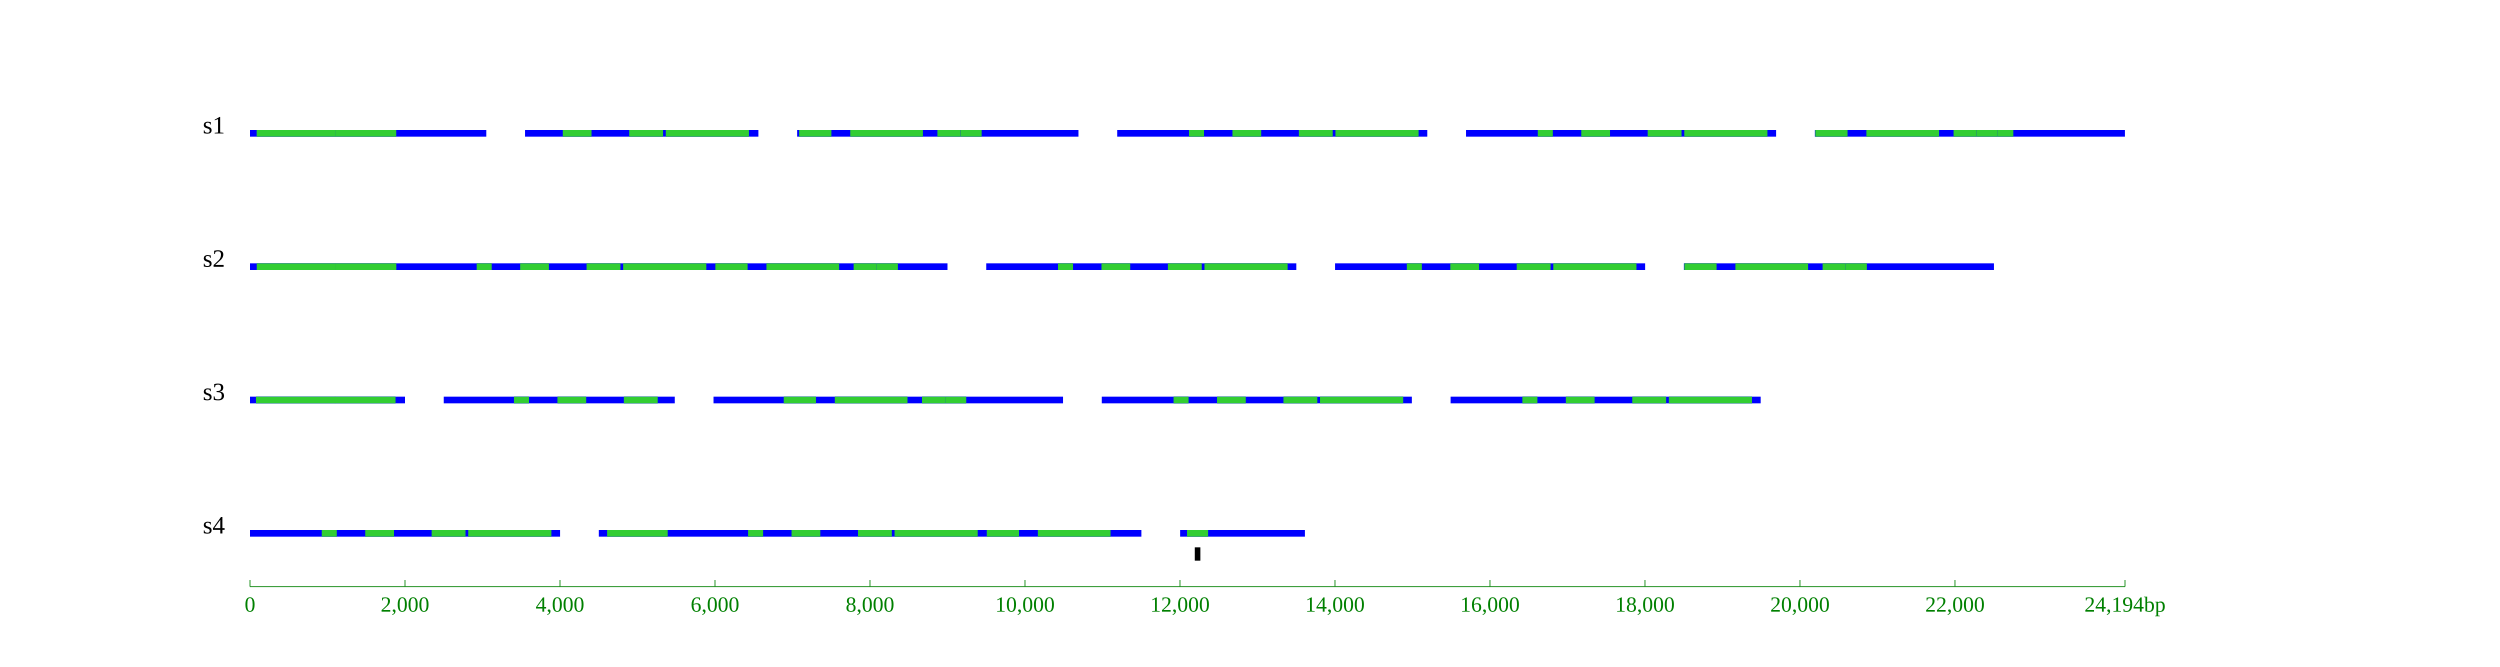
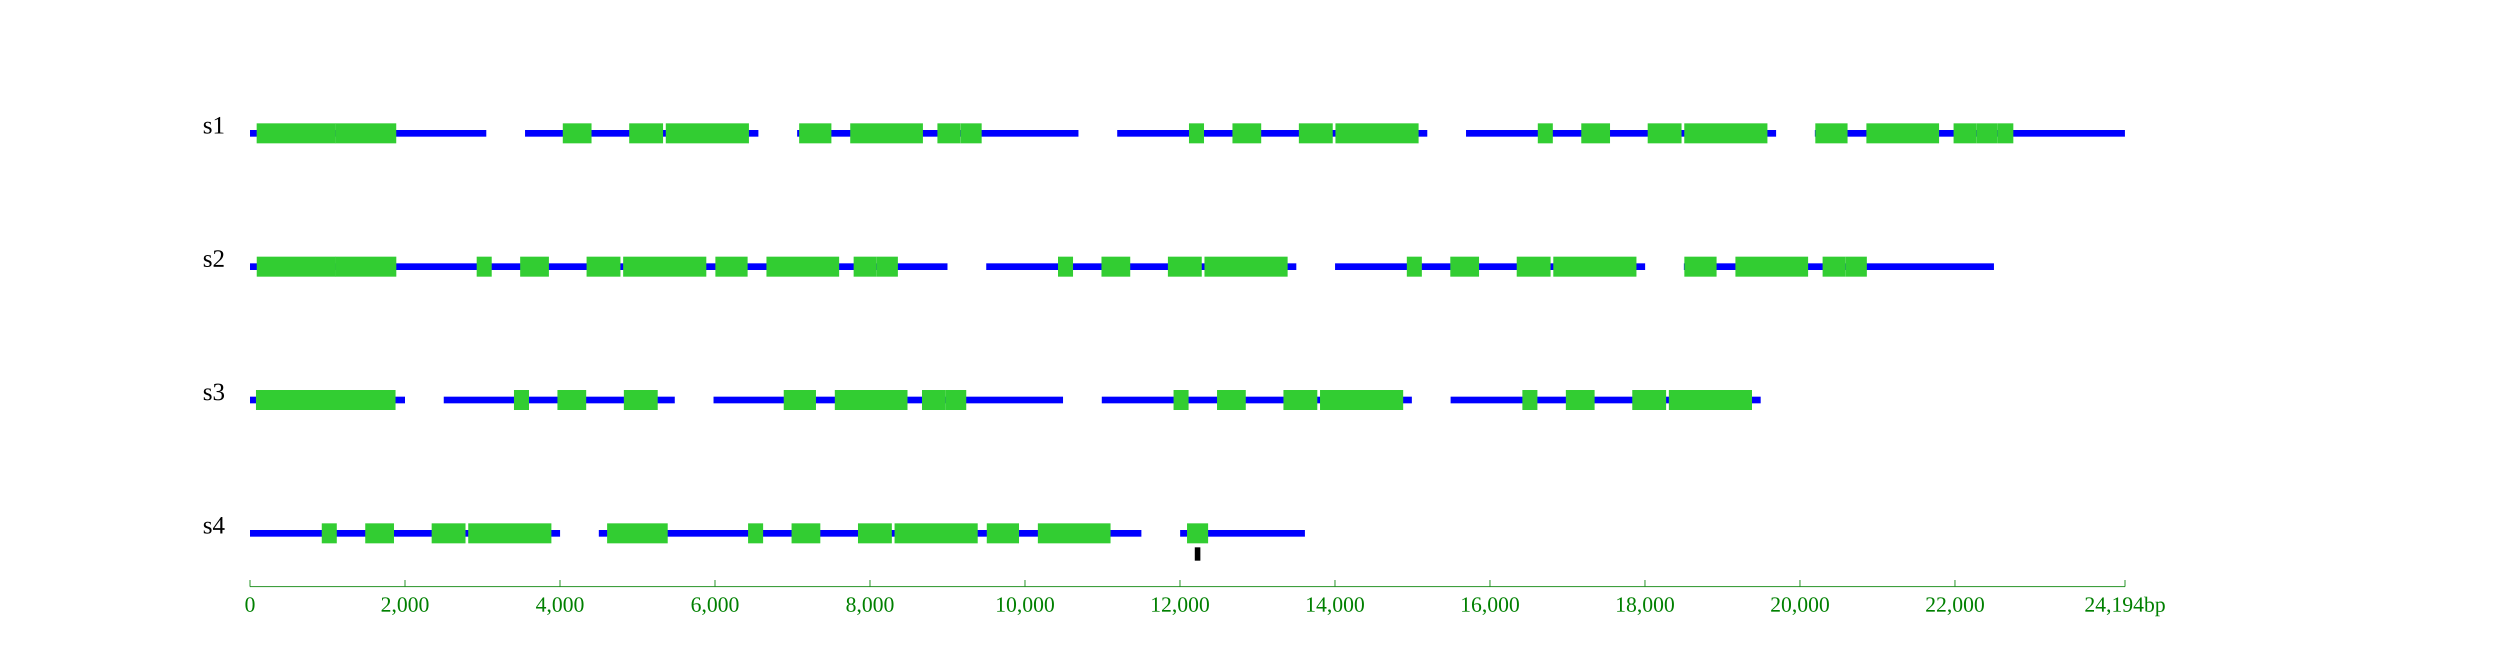
<svg xmlns="http://www.w3.org/2000/svg" version="1.1" width="1500" height="400" style="background-color:white;">
  <text x="135" y="80.08" font-size="15px" fill="black" text-anchor="end">s1</text>
  <text x="135" y="160.08" font-size="15px" fill="black" text-anchor="end">s2</text>
  <text x="135" y="240.08" font-size="15px" fill="black" text-anchor="end">s3</text>
  <text x="135" y="320.08" font-size="15px" fill="black" text-anchor="end">s4</text>
  <line x1="150" y1="352" x2="1275" y2="352" style="stroke:green;stroke-width:0.5" />
  <line x1="150" y1="348" x2="150" y2="352" style="stroke:green;stroke-width:0.5;opacity:1" />
  <text x="150" y="367" font-size="13px" fill="green" text-anchor="middle" font-family="Times New Roman">0</text>
  <line x1="242.998" y1="348" x2="242.998" y2="352" style="stroke:green;stroke-width:0.5;opacity:1" />
  <text x="242.998" y="367" font-size="13px" fill="green" text-anchor="middle" font-family="Times New Roman">2,000</text>
  <line x1="335.997" y1="348" x2="335.997" y2="352" style="stroke:green;stroke-width:0.5;opacity:1" />
  <text x="335.997" y="367" font-size="13px" fill="green" text-anchor="middle" font-family="Times New Roman">4,000</text>
  <line x1="428.995" y1="348" x2="428.995" y2="352" style="stroke:green;stroke-width:0.5;opacity:1" />
  <text x="428.995" y="367" font-size="13px" fill="green" text-anchor="middle" font-family="Times New Roman">6,000</text>
  <line x1="521.993" y1="348" x2="521.993" y2="352" style="stroke:green;stroke-width:0.5;opacity:1" />
  <text x="521.993" y="367" font-size="13px" fill="green" text-anchor="middle" font-family="Times New Roman">8,000</text>
  <line x1="614.991" y1="348" x2="614.991" y2="352" style="stroke:green;stroke-width:0.5;opacity:1" />
  <text x="614.991" y="367" font-size="13px" fill="green" text-anchor="middle" font-family="Times New Roman">10,000</text>
  <line x1="707.99" y1="348" x2="707.99" y2="352" style="stroke:green;stroke-width:0.5;opacity:1" />
  <text x="707.99" y="367" font-size="13px" fill="green" text-anchor="middle" font-family="Times New Roman">12,000</text>
  <line x1="800.988" y1="348" x2="800.988" y2="352" style="stroke:green;stroke-width:0.5;opacity:1" />
  <text x="800.988" y="367" font-size="13px" fill="green" text-anchor="middle" font-family="Times New Roman">14,000</text>
  <line x1="893.986" y1="348" x2="893.986" y2="352" style="stroke:green;stroke-width:0.5;opacity:1" />
  <text x="893.986" y="367" font-size="13px" fill="green" text-anchor="middle" font-family="Times New Roman">16,000</text>
  <line x1="986.984" y1="348" x2="986.984" y2="352" style="stroke:green;stroke-width:0.5;opacity:1" />
  <text x="986.984" y="367" font-size="13px" fill="green" text-anchor="middle" font-family="Times New Roman">18,000</text>
  <line x1="1079.983" y1="348" x2="1079.983" y2="352" style="stroke:green;stroke-width:0.5;opacity:1" />
  <text x="1079.983" y="367" font-size="13px" fill="green" text-anchor="middle" font-family="Times New Roman">20,000</text>
  <line x1="1172.981" y1="348" x2="1172.981" y2="352" style="stroke:green;stroke-width:0.5;opacity:1" />
  <text x="1172.981" y="367" font-size="13px" fill="green" text-anchor="middle" font-family="Times New Roman">22,000</text>
  <line x1="1275" y1="348" x2="1275" y2="352" style="stroke:green;stroke-width:0.5;opacity:1" />
  <text x="1275" y="367" font-size="13px" fill="green" text-anchor="middle" font-family="Times New Roman">24,194bp</text>
  <g>
    <rect x="150" y="78" width="141.776" height="4" style="fill:blue" />
  </g>
  <g>
    <rect x="315.025" y="78" width="140.009" height="4" style="fill:blue" />
  </g>
  <g>
    <rect x="478.284" y="78" width="168.792" height="4" style="fill:blue" />
  </g>
  <g>
    <rect x="670.325" y="78" width="186.043" height="4" style="fill:blue" />
  </g>
  <g>
    <rect x="879.618" y="78" width="186.043" height="4" style="fill:blue" />
  </g>
  <g>
    <rect x="1088.91" y="78" width="186.043" height="4" style="fill:blue" />
  </g>
  <g>
    <rect x="150" y="158" width="418.492" height="4" style="fill:blue" />
  </g>
  <g>
    <rect x="591.742" y="158" width="186.043" height="4" style="fill:blue" />
  </g>
  <g>
    <rect x="801.034" y="158" width="186.043" height="4" style="fill:blue" />
  </g>
  <g>
    <rect x="1010.327" y="158" width="186.043" height="4" style="fill:blue" />
  </g>
  <g>
    <rect x="150" y="238" width="92.998" height="4" style="fill:blue" />
  </g>
  <g>
    <rect x="266.248" y="238" width="138.614" height="4" style="fill:blue" />
  </g>
  <g>
    <rect x="428.111" y="238" width="209.711" height="4" style="fill:blue" />
  </g>
  <g>
    <rect x="661.072" y="238" width="186.043" height="4" style="fill:blue" />
  </g>
  <g>
    <rect x="870.365" y="238" width="186.043" height="4" style="fill:blue" />
  </g>
  <g>
    <rect x="150" y="318" width="186.043" height="4" style="fill:blue" />
  </g>
  <g>
    <rect x="359.293" y="318" width="325.54" height="4" style="fill:blue" />
  </g>
  <g>
    <rect x="708.083" y="318" width="74.864" height="4" style="fill:blue" />
  </g>
  <g style="fill:none">
-     <polygon points="153.999,78 153.999,82 201.521,82 201.521,78 " style="fill:rgb(50,205,50);stroke:black;stroke-width:0;opacity:1" />
-   </g>
-   <g style="fill:none">
-     <polygon points="201.382,78 201.382,82 237.744,82 237.744,78 " style="fill:rgb(50,205,50);stroke:black;stroke-width:0;opacity:1" />
-   </g>
-   <g style="fill:none">
-     <polygon points="337.67,78 337.67,82 354.922,82 354.922,78 " style="fill:rgb(50,205,50);stroke:black;stroke-width:0;opacity:1" />
-   </g>
-   <g style="fill:none">
-     <polygon points="377.52,78 377.52,82 397.84,82 397.84,78 " style="fill:rgb(50,205,50);stroke:black;stroke-width:0;opacity:1" />
-   </g>
-   <g style="fill:none">
-     <polygon points="399.468,78 399.468,82 449.361,82 449.361,78 " style="fill:rgb(50,205,50);stroke:black;stroke-width:0;opacity:1" />
-   </g>
-   <g style="fill:none">
-     <polygon points="479.493,78 479.493,82 498.836,82 498.836,78 " style="fill:rgb(50,205,50);stroke:black;stroke-width:0;opacity:1" />
-   </g>
-   <g style="fill:none">
-     <polygon points="510.136,78 510.136,82 553.752,82 553.752,78 " style="fill:rgb(50,205,50);stroke:black;stroke-width:0;opacity:1" />
-   </g>
-   <g style="fill:none">
-     <polygon points="562.447,78 562.447,82 576.351,82 576.351,78 " style="fill:rgb(50,205,50);stroke:black;stroke-width:0;opacity:1" />
-   </g>
-   <g style="fill:none">
-     <polygon points="576.351,78 576.351,82 588.998,82 588.998,78 " style="fill:rgb(50,205,50);stroke:black;stroke-width:0;opacity:1" />
-   </g>
-   <g style="fill:none">
-     <polygon points="713.383,78 713.383,82 722.404,82 722.404,78 " style="fill:rgb(50,205,50);stroke:black;stroke-width:0;opacity:1" />
-   </g>
-   <g style="fill:none">
-     <polygon points="739.469,78 739.469,82 756.721,82 756.721,78 " style="fill:rgb(50,205,50);stroke:black;stroke-width:0;opacity:1" />
-   </g>
-   <g style="fill:none">
-     <polygon points="779.319,78 779.319,82 799.639,82 799.639,78 " style="fill:rgb(50,205,50);stroke:black;stroke-width:0;opacity:1" />
-   </g>
-   <g style="fill:none">
-     <polygon points="801.267,78 801.267,82 851.16,82 851.16,78 " style="fill:rgb(50,205,50);stroke:black;stroke-width:0;opacity:1" />
-   </g>
-   <g style="fill:none">
-     <polygon points="922.676,78 922.676,82 931.697,82 931.697,78 " style="fill:rgb(50,205,50);stroke:black;stroke-width:0;opacity:1" />
-   </g>
-   <g style="fill:none">
-     <polygon points="948.762,78 948.762,82 966.013,82 966.013,78 " style="fill:rgb(50,205,50);stroke:black;stroke-width:0;opacity:1" />
-   </g>
-   <g style="fill:none">
-     <polygon points="988.612,78 988.612,82 1008.932,82 1008.932,78 " style="fill:rgb(50,205,50);stroke:black;stroke-width:0;opacity:1" />
-   </g>
-   <g style="fill:none">
-     <polygon points="1010.559,78 1010.559,82 1060.453,82 1060.453,78 " style="fill:rgb(50,205,50);stroke:black;stroke-width:0;opacity:1" />
-   </g>
-   <g style="fill:none">
-     <polygon points="1089.189,78 1089.189,82 1108.533,82 1108.533,78 " style="fill:rgb(50,205,50);stroke:black;stroke-width:0;opacity:1" />
-   </g>
-   <g style="fill:none">
-     <polygon points="1119.832,78 1119.832,82 1163.449,82 1163.449,78 " style="fill:rgb(50,205,50);stroke:black;stroke-width:0;opacity:1" />
-   </g>
-   <g style="fill:none">
-     <polygon points="1172.144,78 1172.144,82 1186.047,82 1186.047,78 " style="fill:rgb(50,205,50);stroke:black;stroke-width:0;opacity:1" />
-   </g>
-   <g style="fill:none">
-     <polygon points="1186.047,78 1186.047,82 1198.695,82 1198.695,78 " style="fill:rgb(50,205,50);stroke:black;stroke-width:0;opacity:1" />
-   </g>
-   <g style="fill:none">
-     <polygon points="1198.741,78 1198.741,82 1207.995,82 1207.995,78 " style="fill:rgb(50,205,50);stroke:black;stroke-width:0;opacity:1" />
-   </g>
-   <g style="fill:none">
-     <polygon points="154.045,158 154.045,162 201.568,162 201.568,158 " style="fill:rgb(50,205,50);stroke:black;stroke-width:0;opacity:1" />
-   </g>
-   <g style="fill:none">
-     <polygon points="201.428,158 201.428,162 237.79,162 237.79,158 " style="fill:rgb(50,205,50);stroke:black;stroke-width:0;opacity:1" />
-   </g>
-   <g style="fill:none">
-     <polygon points="286.01,158 286.01,162 295.031,162 295.031,158 " style="fill:rgb(50,205,50);stroke:black;stroke-width:0;opacity:1" />
-   </g>
-   <g style="fill:none">
-     <polygon points="312.096,158 312.096,162 329.347,162 329.347,158 " style="fill:rgb(50,205,50);stroke:black;stroke-width:0;opacity:1" />
-   </g>
-   <g style="fill:none">
-     <polygon points="351.946,158 351.946,162 372.266,162 372.266,158 " style="fill:rgb(50,205,50);stroke:black;stroke-width:0;opacity:1" />
-   </g>
-   <g style="fill:none">
-     <polygon points="373.893,158 373.893,162 423.787,162 423.787,158 " style="fill:rgb(50,205,50);stroke:black;stroke-width:0;opacity:1" />
-   </g>
-   <g style="fill:none">
-     <polygon points="429.227,158 429.227,162 448.571,162 448.571,158 " style="fill:rgb(50,205,50);stroke:black;stroke-width:0;opacity:1" />
-   </g>
-   <g style="fill:none">
-     <polygon points="459.87,158 459.87,162 503.486,162 503.486,158 " style="fill:rgb(50,205,50);stroke:black;stroke-width:0;opacity:1" />
-   </g>
-   <g style="fill:none">
-     <polygon points="512.182,158 512.182,162 526.085,162 526.085,158 " style="fill:rgb(50,205,50);stroke:black;stroke-width:0;opacity:1" />
-   </g>
-   <g style="fill:none">
-     <polygon points="526.085,158 526.085,162 538.733,162 538.733,158 " style="fill:rgb(50,205,50);stroke:black;stroke-width:0;opacity:1" />
-   </g>
-   <g style="fill:none">
-     <polygon points="634.8,158 634.8,162 643.821,162 643.821,158 " style="fill:rgb(50,205,50);stroke:black;stroke-width:0;opacity:1" />
-   </g>
-   <g style="fill:none">
-     <polygon points="660.886,158 660.886,162 678.137,162 678.137,158 " style="fill:rgb(50,205,50);stroke:black;stroke-width:0;opacity:1" />
-   </g>
-   <g style="fill:none">
-     <polygon points="700.736,158 700.736,162 721.056,162 721.056,158 " style="fill:rgb(50,205,50);stroke:black;stroke-width:0;opacity:1" />
-   </g>
-   <g style="fill:none">
-     <polygon points="722.683,158 722.683,162 772.577,162 772.577,158 " style="fill:rgb(50,205,50);stroke:black;stroke-width:0;opacity:1" />
-   </g>
-   <g style="fill:none">
-     <polygon points="844.093,158 844.093,162 853.113,162 853.113,158 " style="fill:rgb(50,205,50);stroke:black;stroke-width:0;opacity:1" />
-   </g>
-   <g style="fill:none">
-     <polygon points="870.179,158 870.179,162 887.43,162 887.43,158 " style="fill:rgb(50,205,50);stroke:black;stroke-width:0;opacity:1" />
-   </g>
-   <g style="fill:none">
-     <polygon points="910.028,158 910.028,162 930.348,162 930.348,158 " style="fill:rgb(50,205,50);stroke:black;stroke-width:0;opacity:1" />
-   </g>
-   <g style="fill:none">
-     <polygon points="931.976,158 931.976,162 981.869,162 981.869,158 " style="fill:rgb(50,205,50);stroke:black;stroke-width:0;opacity:1" />
-   </g>
-   <g style="fill:none">
-     <polygon points="1010.606,158 1010.606,162 1029.95,162 1029.95,158 " style="fill:rgb(50,205,50);stroke:black;stroke-width:0;opacity:1" />
-   </g>
-   <g style="fill:none">
-     <polygon points="1041.249,158 1041.249,162 1084.865,162 1084.865,158 " style="fill:rgb(50,205,50);stroke:black;stroke-width:0;opacity:1" />
-   </g>
-   <g style="fill:none">
-     <polygon points="1093.56,158 1093.56,162 1107.464,162 1107.464,158 " style="fill:rgb(50,205,50);stroke:black;stroke-width:0;opacity:1" />
-   </g>
-   <g style="fill:none">
-     <polygon points="1107.464,158 1107.464,162 1120.111,162 1120.111,158 " style="fill:rgb(50,205,50);stroke:black;stroke-width:0;opacity:1" />
-   </g>
-   <g style="fill:none">
-     <polygon points="153.58,238 153.58,242 201.103,242 201.103,238 " style="fill:rgb(50,205,50);stroke:black;stroke-width:0;opacity:1" />
-   </g>
-   <g style="fill:none">
-     <polygon points="200.963,238 200.963,242 237.325,242 237.325,238 " style="fill:rgb(50,205,50);stroke:black;stroke-width:0;opacity:1" />
-   </g>
-   <g style="fill:none">
-     <polygon points="308.376,238 308.376,242 317.397,242 317.397,238 " style="fill:rgb(50,205,50);stroke:black;stroke-width:0;opacity:1" />
-   </g>
-   <g style="fill:none">
-     <polygon points="334.462,238 334.462,242 351.713,242 351.713,238 " style="fill:rgb(50,205,50);stroke:black;stroke-width:0;opacity:1" />
-   </g>
-   <g style="fill:none">
-     <polygon points="374.312,238 374.312,242 394.632,242 394.632,238 " style="fill:rgb(50,205,50);stroke:black;stroke-width:0;opacity:1" />
-   </g>
-   <g style="fill:none">
-     <polygon points="470.24,238 470.24,242 489.583,242 489.583,238 " style="fill:rgb(50,205,50);stroke:black;stroke-width:0;opacity:1" />
-   </g>
-   <g style="fill:none">
-     <polygon points="500.882,238 500.882,242 544.499,242 544.499,238 " style="fill:rgb(50,205,50);stroke:black;stroke-width:0;opacity:1" />
-   </g>
-   <g style="fill:none">
-     <polygon points="553.194,238 553.194,242 567.097,242 567.097,238 " style="fill:rgb(50,205,50);stroke:black;stroke-width:0;opacity:1" />
-   </g>
-   <g style="fill:none">
-     <polygon points="567.097,238 567.097,242 579.745,242 579.745,238 " style="fill:rgb(50,205,50);stroke:black;stroke-width:0;opacity:1" />
-   </g>
-   <g style="fill:none">
-     <polygon points="704.13,238 704.13,242 713.151,242 713.151,238 " style="fill:rgb(50,205,50);stroke:black;stroke-width:0;opacity:1" />
-   </g>
-   <g style="fill:none">
-     <polygon points="730.216,238 730.216,242 747.467,242 747.467,238 " style="fill:rgb(50,205,50);stroke:black;stroke-width:0;opacity:1" />
-   </g>
-   <g style="fill:none">
-     <polygon points="770.066,238 770.066,242 790.386,242 790.386,238 " style="fill:rgb(50,205,50);stroke:black;stroke-width:0;opacity:1" />
-   </g>
-   <g style="fill:none">
-     <polygon points="792.014,238 792.014,242 841.907,242 841.907,238 " style="fill:rgb(50,205,50);stroke:black;stroke-width:0;opacity:1" />
-   </g>
-   <g style="fill:none">
-     <polygon points="913.423,238 913.423,242 922.444,242 922.444,238 " style="fill:rgb(50,205,50);stroke:black;stroke-width:0;opacity:1" />
-   </g>
-   <g style="fill:none">
-     <polygon points="939.509,238 939.509,242 956.76,242 956.76,238 " style="fill:rgb(50,205,50);stroke:black;stroke-width:0;opacity:1" />
-   </g>
-   <g style="fill:none">
-     <polygon points="979.359,238 979.359,242 999.679,242 999.679,238 " style="fill:rgb(50,205,50);stroke:black;stroke-width:0;opacity:1" />
-   </g>
-   <g style="fill:none">
-     <polygon points="1001.306,238 1001.306,242 1051.2,242 1051.2,238 " style="fill:rgb(50,205,50);stroke:black;stroke-width:0;opacity:1" />
-   </g>
-   <g style="fill:none">
-     <polygon points="193.058,318 193.058,322 202.079,322 202.079,318 " style="fill:rgb(50,205,50);stroke:black;stroke-width:0;opacity:1" />
-   </g>
-   <g style="fill:none">
-     <polygon points="219.144,318 219.144,322 236.395,322 236.395,318 " style="fill:rgb(50,205,50);stroke:black;stroke-width:0;opacity:1" />
-   </g>
-   <g style="fill:none">
-     <polygon points="258.994,318 258.994,322 279.314,322 279.314,318 " style="fill:rgb(50,205,50);stroke:black;stroke-width:0;opacity:1" />
-   </g>
-   <g style="fill:none">
-     <polygon points="280.942,318 280.942,322 330.835,322 330.835,318 " style="fill:rgb(50,205,50);stroke:black;stroke-width:0;opacity:1" />
-   </g>
-   <g style="fill:none">
-     <polygon points="364.268,318 364.268,322 400.63,322 400.63,318 " style="fill:rgb(50,205,50);stroke:black;stroke-width:0;opacity:1" />
-   </g>
-   <g style="fill:none">
-     <polygon points="448.85,318 448.85,322 457.871,322 457.871,318 " style="fill:rgb(50,205,50);stroke:black;stroke-width:0;opacity:1" />
-   </g>
-   <g style="fill:none">
-     <polygon points="474.936,318 474.936,322 492.187,322 492.187,318 " style="fill:rgb(50,205,50);stroke:black;stroke-width:0;opacity:1" />
-   </g>
-   <g style="fill:none">
-     <polygon points="514.786,318 514.786,322 535.106,322 535.106,318 " style="fill:rgb(50,205,50);stroke:black;stroke-width:0;opacity:1" />
-   </g>
-   <g style="fill:none">
-     <polygon points="536.733,318 536.733,322 586.627,322 586.627,318 " style="fill:rgb(50,205,50);stroke:black;stroke-width:0;opacity:1" />
-   </g>
-   <g style="fill:none">
-     <polygon points="592.067,318 592.067,322 611.411,322 611.411,318 " style="fill:rgb(50,205,50);stroke:black;stroke-width:0;opacity:1" />
-   </g>
-   <g style="fill:none">
-     <polygon points="622.71,318 622.71,322 666.326,322 666.326,318 " style="fill:rgb(50,205,50);stroke:black;stroke-width:0;opacity:1" />
-   </g>
-   <g style="fill:none">
-     <polygon points="712.221,318 712.221,322 724.869,322 724.869,318 " style="fill:rgb(50,205,50);stroke:black;stroke-width:0;opacity:1" />
+     <polygon points="153.999,74 153.999,86 201.521,86 201.521,74 " style="fill:rgb(50,205,50);stroke:black;stroke-width:0;opacity:1" />
+   </g>
+   <g style="fill:none">
+     <polygon points="201.382,74 201.382,86 237.744,86 237.744,74 " style="fill:rgb(50,205,50);stroke:black;stroke-width:0;opacity:1" />
+   </g>
+   <g style="fill:none">
+     <polygon points="337.67,74 337.67,86 354.922,86 354.922,74 " style="fill:rgb(50,205,50);stroke:black;stroke-width:0;opacity:1" />
+   </g>
+   <g style="fill:none">
+     <polygon points="377.52,74 377.52,86 397.84,86 397.84,74 " style="fill:rgb(50,205,50);stroke:black;stroke-width:0;opacity:1" />
+   </g>
+   <g style="fill:none">
+     <polygon points="399.468,74 399.468,86 449.361,86 449.361,74 " style="fill:rgb(50,205,50);stroke:black;stroke-width:0;opacity:1" />
+   </g>
+   <g style="fill:none">
+     <polygon points="479.493,74 479.493,86 498.836,86 498.836,74 " style="fill:rgb(50,205,50);stroke:black;stroke-width:0;opacity:1" />
+   </g>
+   <g style="fill:none">
+     <polygon points="510.136,74 510.136,86 553.752,86 553.752,74 " style="fill:rgb(50,205,50);stroke:black;stroke-width:0;opacity:1" />
+   </g>
+   <g style="fill:none">
+     <polygon points="562.447,74 562.447,86 576.351,86 576.351,74 " style="fill:rgb(50,205,50);stroke:black;stroke-width:0;opacity:1" />
+   </g>
+   <g style="fill:none">
+     <polygon points="576.351,74 576.351,86 588.998,86 588.998,74 " style="fill:rgb(50,205,50);stroke:black;stroke-width:0;opacity:1" />
+   </g>
+   <g style="fill:none">
+     <polygon points="713.383,74 713.383,86 722.404,86 722.404,74 " style="fill:rgb(50,205,50);stroke:black;stroke-width:0;opacity:1" />
+   </g>
+   <g style="fill:none">
+     <polygon points="739.469,74 739.469,86 756.721,86 756.721,74 " style="fill:rgb(50,205,50);stroke:black;stroke-width:0;opacity:1" />
+   </g>
+   <g style="fill:none">
+     <polygon points="779.319,74 779.319,86 799.639,86 799.639,74 " style="fill:rgb(50,205,50);stroke:black;stroke-width:0;opacity:1" />
+   </g>
+   <g style="fill:none">
+     <polygon points="801.267,74 801.267,86 851.16,86 851.16,74 " style="fill:rgb(50,205,50);stroke:black;stroke-width:0;opacity:1" />
+   </g>
+   <g style="fill:none">
+     <polygon points="922.676,74 922.676,86 931.697,86 931.697,74 " style="fill:rgb(50,205,50);stroke:black;stroke-width:0;opacity:1" />
+   </g>
+   <g style="fill:none">
+     <polygon points="948.762,74 948.762,86 966.013,86 966.013,74 " style="fill:rgb(50,205,50);stroke:black;stroke-width:0;opacity:1" />
+   </g>
+   <g style="fill:none">
+     <polygon points="988.612,74 988.612,86 1008.932,86 1008.932,74 " style="fill:rgb(50,205,50);stroke:black;stroke-width:0;opacity:1" />
+   </g>
+   <g style="fill:none">
+     <polygon points="1010.559,74 1010.559,86 1060.453,86 1060.453,74 " style="fill:rgb(50,205,50);stroke:black;stroke-width:0;opacity:1" />
+   </g>
+   <g style="fill:none">
+     <polygon points="1089.189,74 1089.189,86 1108.533,86 1108.533,74 " style="fill:rgb(50,205,50);stroke:black;stroke-width:0;opacity:1" />
+   </g>
+   <g style="fill:none">
+     <polygon points="1119.832,74 1119.832,86 1163.449,86 1163.449,74 " style="fill:rgb(50,205,50);stroke:black;stroke-width:0;opacity:1" />
+   </g>
+   <g style="fill:none">
+     <polygon points="1172.144,74 1172.144,86 1186.047,86 1186.047,74 " style="fill:rgb(50,205,50);stroke:black;stroke-width:0;opacity:1" />
+   </g>
+   <g style="fill:none">
+     <polygon points="1186.047,74 1186.047,86 1198.695,86 1198.695,74 " style="fill:rgb(50,205,50);stroke:black;stroke-width:0;opacity:1" />
+   </g>
+   <g style="fill:none">
+     <polygon points="1198.741,74 1198.741,86 1207.995,86 1207.995,74 " style="fill:rgb(50,205,50);stroke:black;stroke-width:0;opacity:1" />
+   </g>
+   <g style="fill:none">
+     <polygon points="154.045,154 154.045,166 201.568,166 201.568,154 " style="fill:rgb(50,205,50);stroke:black;stroke-width:0;opacity:1" />
+   </g>
+   <g style="fill:none">
+     <polygon points="201.428,154 201.428,166 237.79,166 237.79,154 " style="fill:rgb(50,205,50);stroke:black;stroke-width:0;opacity:1" />
+   </g>
+   <g style="fill:none">
+     <polygon points="286.01,154 286.01,166 295.031,166 295.031,154 " style="fill:rgb(50,205,50);stroke:black;stroke-width:0;opacity:1" />
+   </g>
+   <g style="fill:none">
+     <polygon points="312.096,154 312.096,166 329.347,166 329.347,154 " style="fill:rgb(50,205,50);stroke:black;stroke-width:0;opacity:1" />
+   </g>
+   <g style="fill:none">
+     <polygon points="351.946,154 351.946,166 372.266,166 372.266,154 " style="fill:rgb(50,205,50);stroke:black;stroke-width:0;opacity:1" />
+   </g>
+   <g style="fill:none">
+     <polygon points="373.893,154 373.893,166 423.787,166 423.787,154 " style="fill:rgb(50,205,50);stroke:black;stroke-width:0;opacity:1" />
+   </g>
+   <g style="fill:none">
+     <polygon points="429.227,154 429.227,166 448.571,166 448.571,154 " style="fill:rgb(50,205,50);stroke:black;stroke-width:0;opacity:1" />
+   </g>
+   <g style="fill:none">
+     <polygon points="459.87,154 459.87,166 503.486,166 503.486,154 " style="fill:rgb(50,205,50);stroke:black;stroke-width:0;opacity:1" />
+   </g>
+   <g style="fill:none">
+     <polygon points="512.182,154 512.182,166 526.085,166 526.085,154 " style="fill:rgb(50,205,50);stroke:black;stroke-width:0;opacity:1" />
+   </g>
+   <g style="fill:none">
+     <polygon points="526.085,154 526.085,166 538.733,166 538.733,154 " style="fill:rgb(50,205,50);stroke:black;stroke-width:0;opacity:1" />
+   </g>
+   <g style="fill:none">
+     <polygon points="634.8,154 634.8,166 643.821,166 643.821,154 " style="fill:rgb(50,205,50);stroke:black;stroke-width:0;opacity:1" />
+   </g>
+   <g style="fill:none">
+     <polygon points="660.886,154 660.886,166 678.137,166 678.137,154 " style="fill:rgb(50,205,50);stroke:black;stroke-width:0;opacity:1" />
+   </g>
+   <g style="fill:none">
+     <polygon points="700.736,154 700.736,166 721.056,166 721.056,154 " style="fill:rgb(50,205,50);stroke:black;stroke-width:0;opacity:1" />
+   </g>
+   <g style="fill:none">
+     <polygon points="722.683,154 722.683,166 772.577,166 772.577,154 " style="fill:rgb(50,205,50);stroke:black;stroke-width:0;opacity:1" />
+   </g>
+   <g style="fill:none">
+     <polygon points="844.093,154 844.093,166 853.113,166 853.113,154 " style="fill:rgb(50,205,50);stroke:black;stroke-width:0;opacity:1" />
+   </g>
+   <g style="fill:none">
+     <polygon points="870.179,154 870.179,166 887.43,166 887.43,154 " style="fill:rgb(50,205,50);stroke:black;stroke-width:0;opacity:1" />
+   </g>
+   <g style="fill:none">
+     <polygon points="910.028,154 910.028,166 930.348,166 930.348,154 " style="fill:rgb(50,205,50);stroke:black;stroke-width:0;opacity:1" />
+   </g>
+   <g style="fill:none">
+     <polygon points="931.976,154 931.976,166 981.869,166 981.869,154 " style="fill:rgb(50,205,50);stroke:black;stroke-width:0;opacity:1" />
+   </g>
+   <g style="fill:none">
+     <polygon points="1010.606,154 1010.606,166 1029.95,166 1029.95,154 " style="fill:rgb(50,205,50);stroke:black;stroke-width:0;opacity:1" />
+   </g>
+   <g style="fill:none">
+     <polygon points="1041.249,154 1041.249,166 1084.865,166 1084.865,154 " style="fill:rgb(50,205,50);stroke:black;stroke-width:0;opacity:1" />
+   </g>
+   <g style="fill:none">
+     <polygon points="1093.56,154 1093.56,166 1107.464,166 1107.464,154 " style="fill:rgb(50,205,50);stroke:black;stroke-width:0;opacity:1" />
+   </g>
+   <g style="fill:none">
+     <polygon points="1107.464,154 1107.464,166 1120.111,166 1120.111,154 " style="fill:rgb(50,205,50);stroke:black;stroke-width:0;opacity:1" />
+   </g>
+   <g style="fill:none">
+     <polygon points="153.58,234 153.58,246 201.103,246 201.103,234 " style="fill:rgb(50,205,50);stroke:black;stroke-width:0;opacity:1" />
+   </g>
+   <g style="fill:none">
+     <polygon points="200.963,234 200.963,246 237.325,246 237.325,234 " style="fill:rgb(50,205,50);stroke:black;stroke-width:0;opacity:1" />
+   </g>
+   <g style="fill:none">
+     <polygon points="308.376,234 308.376,246 317.397,246 317.397,234 " style="fill:rgb(50,205,50);stroke:black;stroke-width:0;opacity:1" />
+   </g>
+   <g style="fill:none">
+     <polygon points="334.462,234 334.462,246 351.713,246 351.713,234 " style="fill:rgb(50,205,50);stroke:black;stroke-width:0;opacity:1" />
+   </g>
+   <g style="fill:none">
+     <polygon points="374.312,234 374.312,246 394.632,246 394.632,234 " style="fill:rgb(50,205,50);stroke:black;stroke-width:0;opacity:1" />
+   </g>
+   <g style="fill:none">
+     <polygon points="470.24,234 470.24,246 489.583,246 489.583,234 " style="fill:rgb(50,205,50);stroke:black;stroke-width:0;opacity:1" />
+   </g>
+   <g style="fill:none">
+     <polygon points="500.882,234 500.882,246 544.499,246 544.499,234 " style="fill:rgb(50,205,50);stroke:black;stroke-width:0;opacity:1" />
+   </g>
+   <g style="fill:none">
+     <polygon points="553.194,234 553.194,246 567.097,246 567.097,234 " style="fill:rgb(50,205,50);stroke:black;stroke-width:0;opacity:1" />
+   </g>
+   <g style="fill:none">
+     <polygon points="567.097,234 567.097,246 579.745,246 579.745,234 " style="fill:rgb(50,205,50);stroke:black;stroke-width:0;opacity:1" />
+   </g>
+   <g style="fill:none">
+     <polygon points="704.13,234 704.13,246 713.151,246 713.151,234 " style="fill:rgb(50,205,50);stroke:black;stroke-width:0;opacity:1" />
+   </g>
+   <g style="fill:none">
+     <polygon points="730.216,234 730.216,246 747.467,246 747.467,234 " style="fill:rgb(50,205,50);stroke:black;stroke-width:0;opacity:1" />
+   </g>
+   <g style="fill:none">
+     <polygon points="770.066,234 770.066,246 790.386,246 790.386,234 " style="fill:rgb(50,205,50);stroke:black;stroke-width:0;opacity:1" />
+   </g>
+   <g style="fill:none">
+     <polygon points="792.014,234 792.014,246 841.907,246 841.907,234 " style="fill:rgb(50,205,50);stroke:black;stroke-width:0;opacity:1" />
+   </g>
+   <g style="fill:none">
+     <polygon points="913.423,234 913.423,246 922.444,246 922.444,234 " style="fill:rgb(50,205,50);stroke:black;stroke-width:0;opacity:1" />
+   </g>
+   <g style="fill:none">
+     <polygon points="939.509,234 939.509,246 956.76,246 956.76,234 " style="fill:rgb(50,205,50);stroke:black;stroke-width:0;opacity:1" />
+   </g>
+   <g style="fill:none">
+     <polygon points="979.359,234 979.359,246 999.679,246 999.679,234 " style="fill:rgb(50,205,50);stroke:black;stroke-width:0;opacity:1" />
+   </g>
+   <g style="fill:none">
+     <polygon points="1001.306,234 1001.306,246 1051.2,246 1051.2,234 " style="fill:rgb(50,205,50);stroke:black;stroke-width:0;opacity:1" />
+   </g>
+   <g style="fill:none">
+     <polygon points="193.058,314 193.058,326 202.079,326 202.079,314 " style="fill:rgb(50,205,50);stroke:black;stroke-width:0;opacity:1" />
+   </g>
+   <g style="fill:none">
+     <polygon points="219.144,314 219.144,326 236.395,326 236.395,314 " style="fill:rgb(50,205,50);stroke:black;stroke-width:0;opacity:1" />
+   </g>
+   <g style="fill:none">
+     <polygon points="258.994,314 258.994,326 279.314,326 279.314,314 " style="fill:rgb(50,205,50);stroke:black;stroke-width:0;opacity:1" />
+   </g>
+   <g style="fill:none">
+     <polygon points="280.942,314 280.942,326 330.835,326 330.835,314 " style="fill:rgb(50,205,50);stroke:black;stroke-width:0;opacity:1" />
+   </g>
+   <g style="fill:none">
+     <polygon points="364.268,314 364.268,326 400.63,326 400.63,314 " style="fill:rgb(50,205,50);stroke:black;stroke-width:0;opacity:1" />
+   </g>
+   <g style="fill:none">
+     <polygon points="448.85,314 448.85,326 457.871,326 457.871,314 " style="fill:rgb(50,205,50);stroke:black;stroke-width:0;opacity:1" />
+   </g>
+   <g style="fill:none">
+     <polygon points="474.936,314 474.936,326 492.187,326 492.187,314 " style="fill:rgb(50,205,50);stroke:black;stroke-width:0;opacity:1" />
+   </g>
+   <g style="fill:none">
+     <polygon points="514.786,314 514.786,326 535.106,326 535.106,314 " style="fill:rgb(50,205,50);stroke:black;stroke-width:0;opacity:1" />
+   </g>
+   <g style="fill:none">
+     <polygon points="536.733,314 536.733,326 586.627,326 586.627,314 " style="fill:rgb(50,205,50);stroke:black;stroke-width:0;opacity:1" />
+   </g>
+   <g style="fill:none">
+     <polygon points="592.067,314 592.067,326 611.411,326 611.411,314 " style="fill:rgb(50,205,50);stroke:black;stroke-width:0;opacity:1" />
+   </g>
+   <g style="fill:none">
+     <polygon points="622.71,314 622.71,326 666.326,326 666.326,314 " style="fill:rgb(50,205,50);stroke:black;stroke-width:0;opacity:1" />
+   </g>
+   <g style="fill:none">
+     <polygon points="712.221,314 712.221,326 724.869,326 724.869,314 " style="fill:rgb(50,205,50);stroke:black;stroke-width:0;opacity:1" />
  </g>
  <g style="fill:none">
    <polygon points="716.871,328.4 716.871,336.4 720.219,336.4 720.219,328.4 " style="fill:black;stroke:black;stroke-width:0;opacity:1" />
  </g>
</svg>
